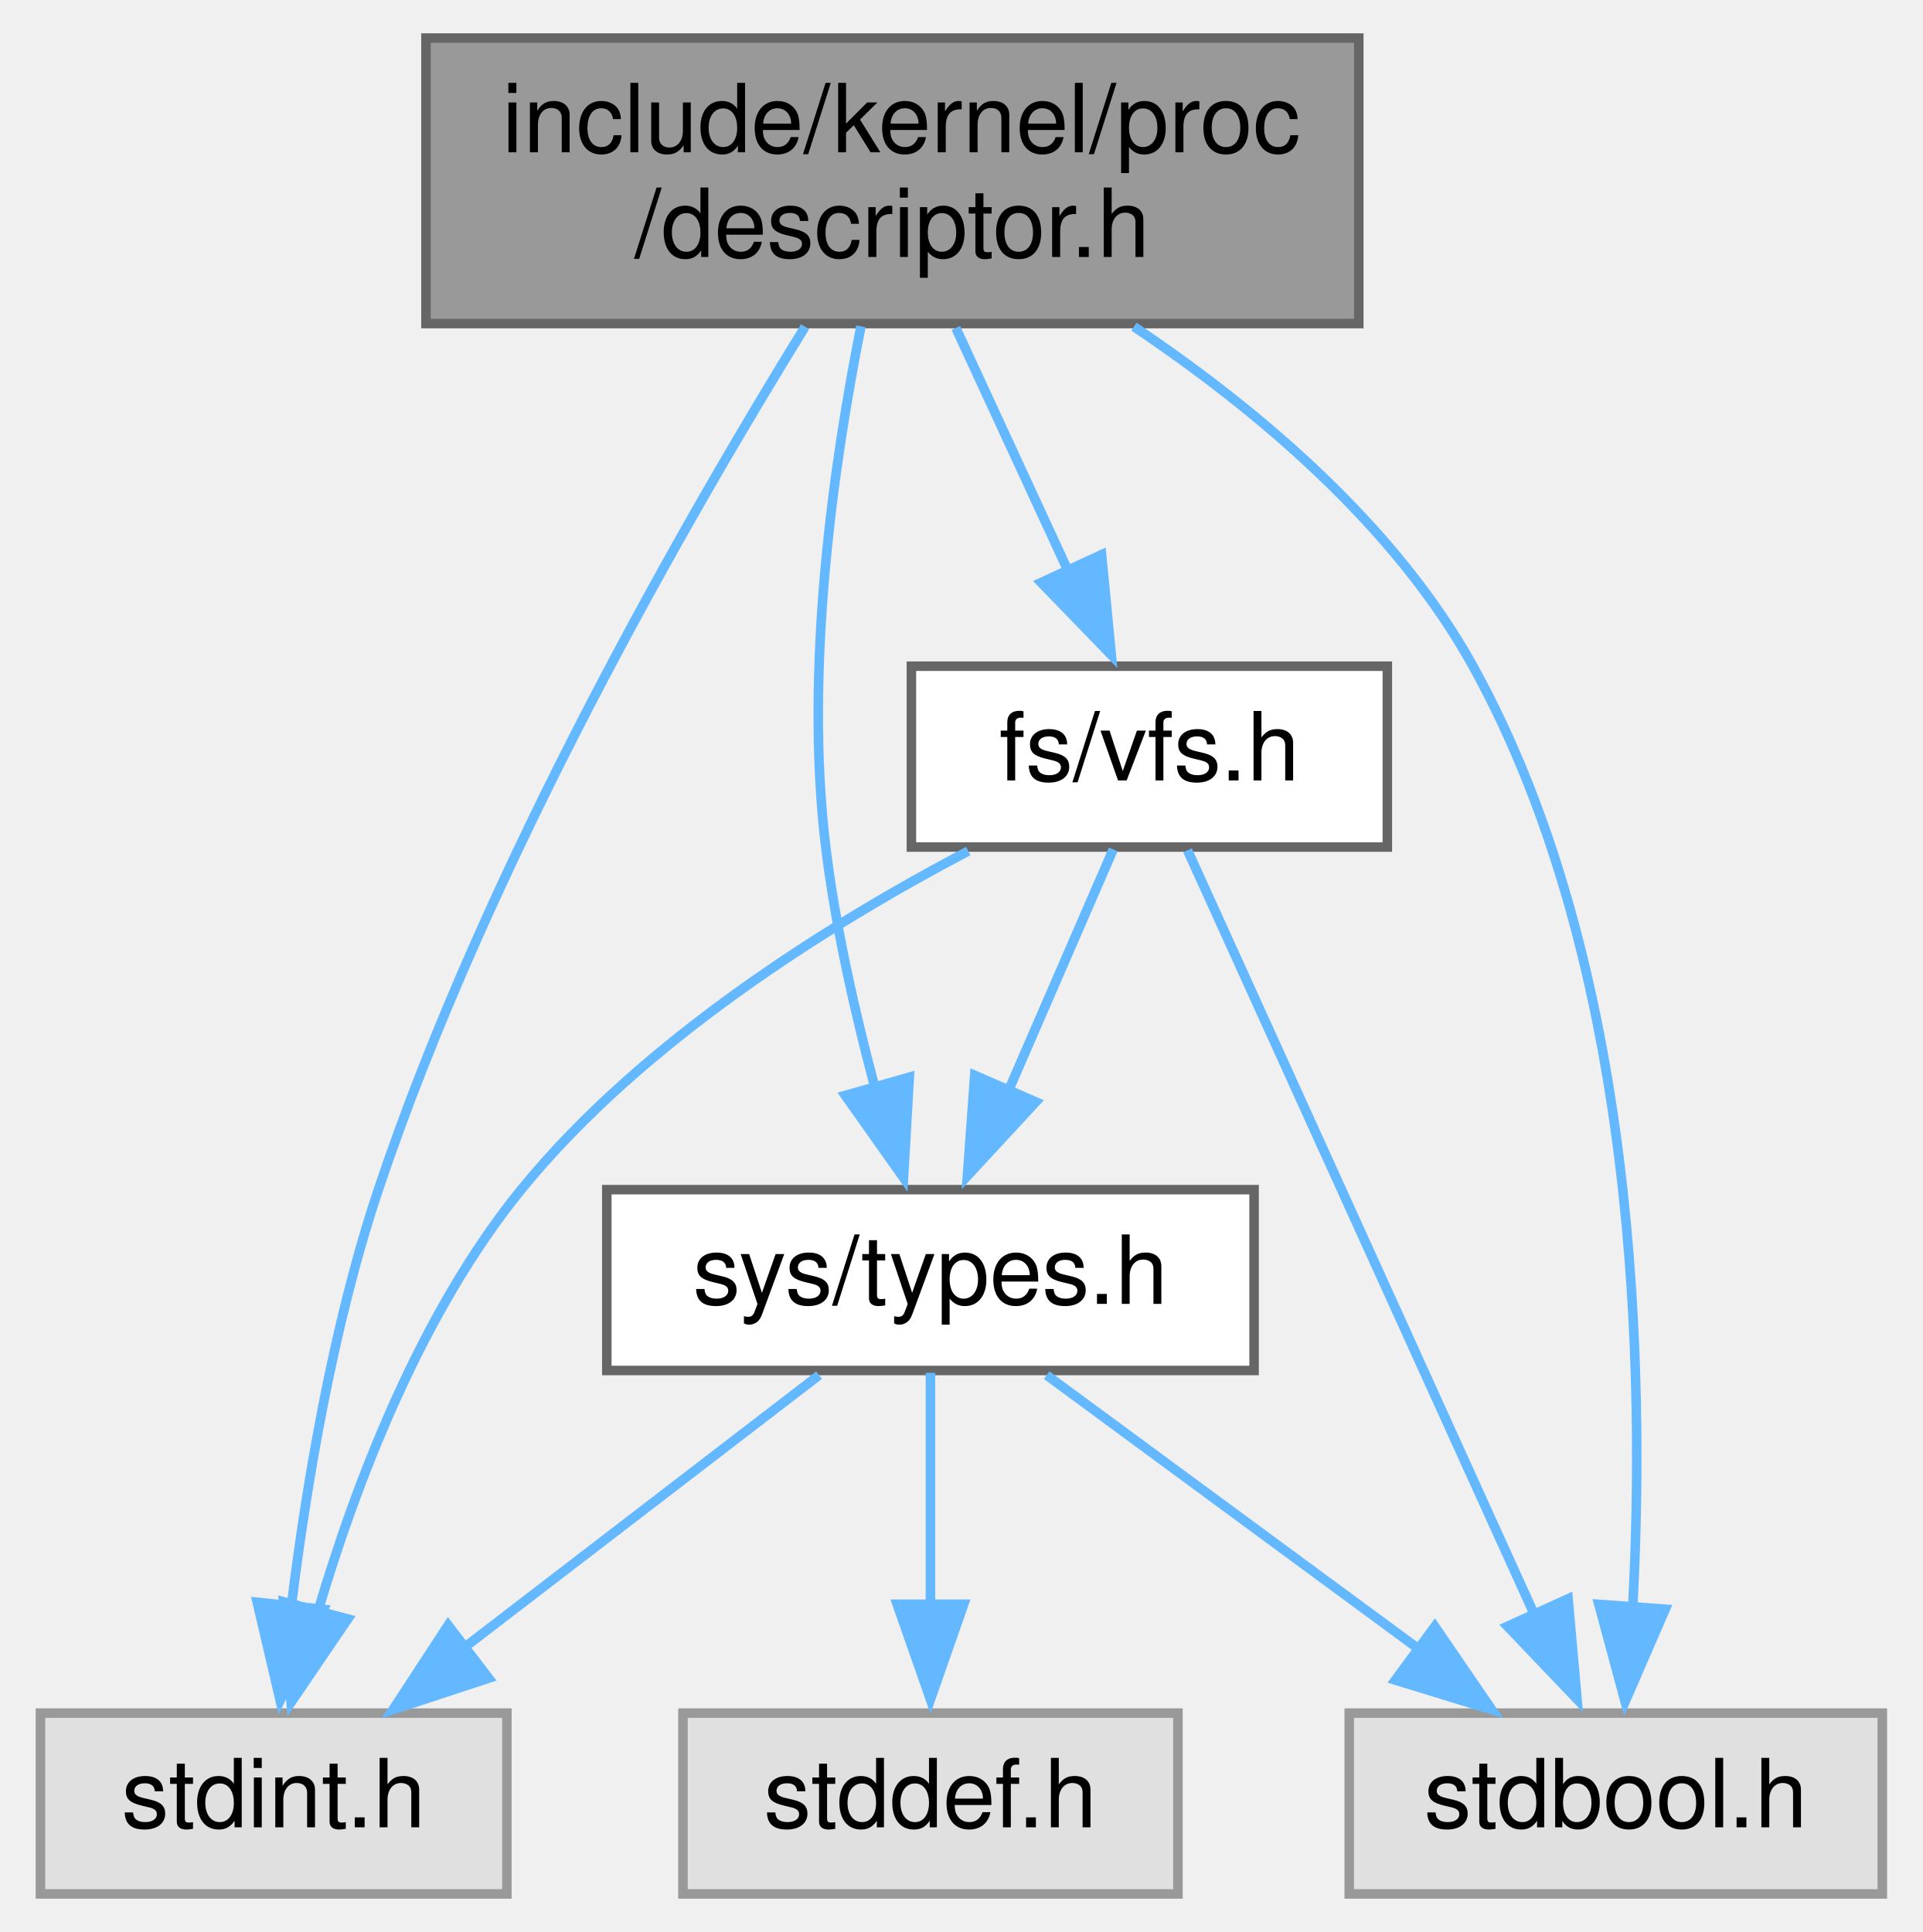
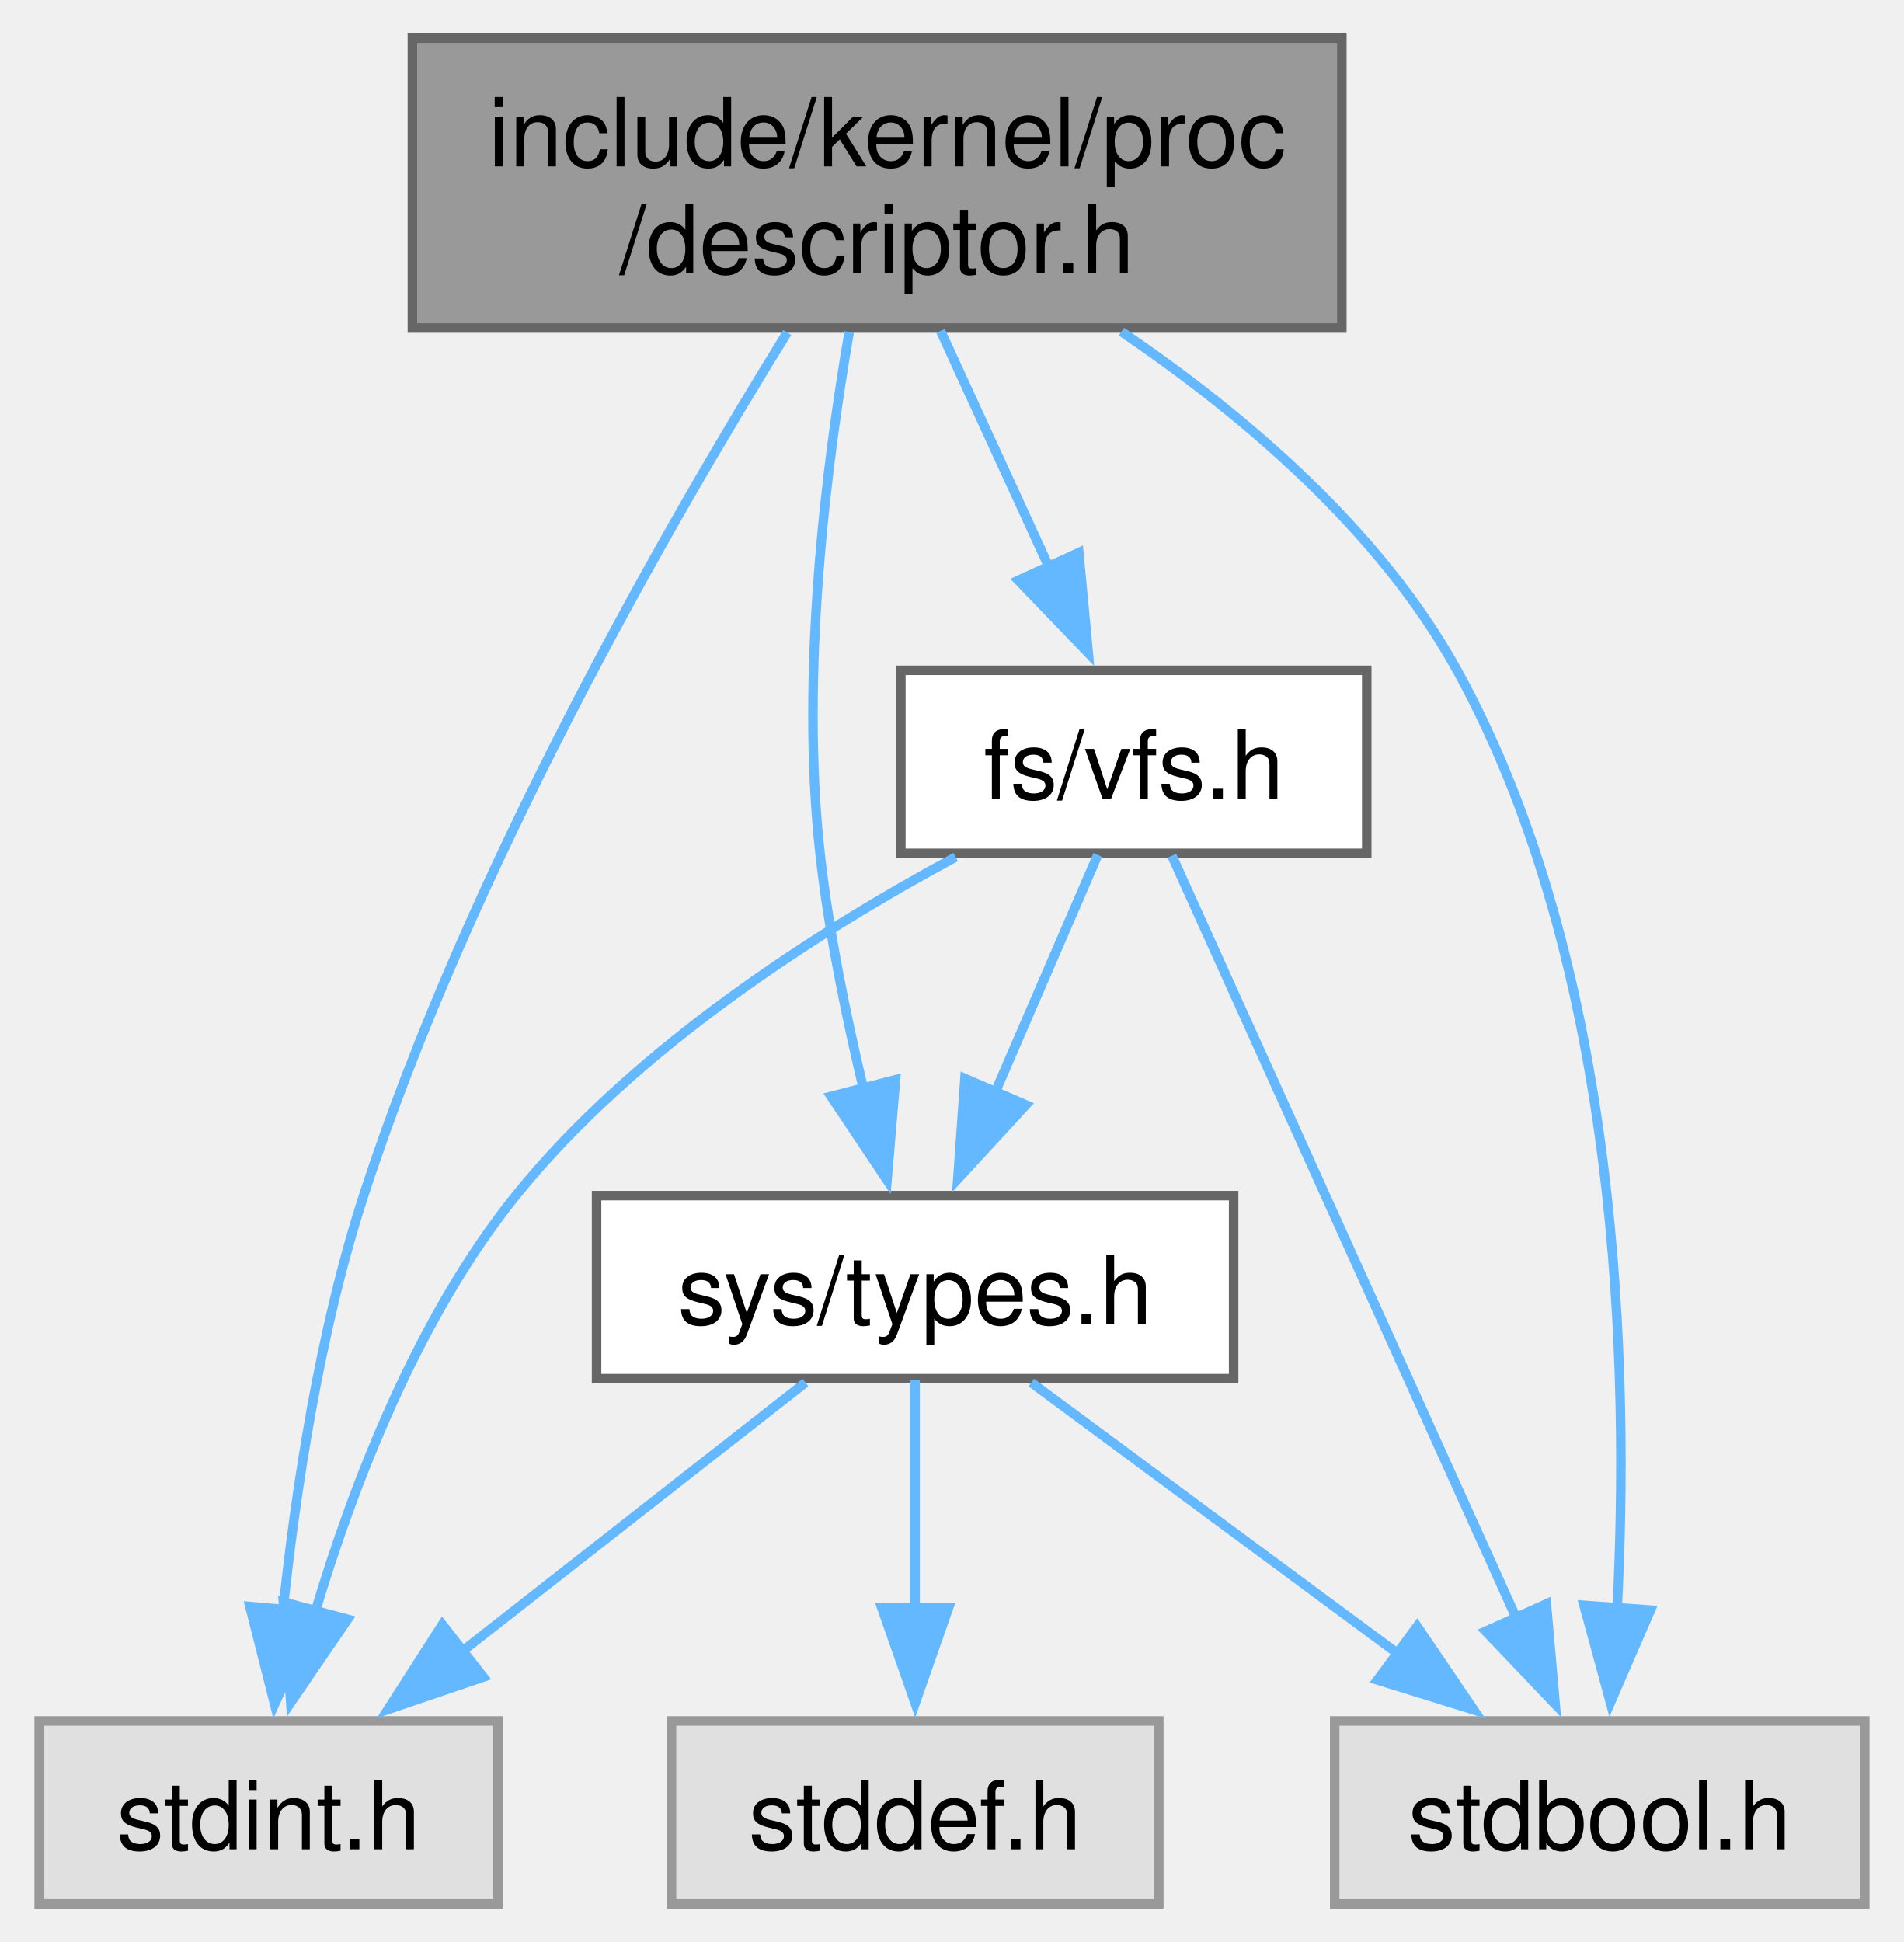
- <svg xmlns="http://www.w3.org/2000/svg" xmlns:xlink="http://www.w3.org/1999/xlink" width="202pt" height="203pt" viewBox="0.00 0.00 201.50 203.00">
-   <g id="graph0" class="graph" transform="scale(1 1) rotate(0) translate(4 199)">
+ <svg xmlns="http://www.w3.org/2000/svg" xmlns:xlink="http://www.w3.org/1999/xlink" width="200pt" height="204pt" viewBox="0.00 0.00 200.00 204.25">
+   <g id="graph0" class="graph" transform="scale(1 1) rotate(0) translate(4 200.25)">
    <g id="Node000001" class="node">
      <g id="a_Node000001">
        <a xlink:title=" ">
-           <polygon fill="#999999" stroke="#666666" points="138.5,-195 40.5,-195 40.5,-165 138.5,-165 138.5,-195" />
-           <text text-anchor="start" x="48.5" y="-183" font-family="Helvetica,sans-Serif" font-size="10.00">include/kernel/proc</text>
-           <text text-anchor="middle" x="89.5" y="-172" font-family="Helvetica,sans-Serif" font-size="10.00">/descriptor.h</text>
+           <polygon fill="#999999" stroke="#666666" points="137,-196.25 39.25,-196.25 39.25,-165.75 137,-165.75 137,-196.25" />
+           <text text-anchor="start" x="47.25" y="-182.75" font-family="Helvetica,sans-Serif" font-size="10.00">include/kernel/proc</text>
+           <text text-anchor="middle" x="88.12" y="-171.5" font-family="Helvetica,sans-Serif" font-size="10.00">/descriptor.h</text>
        </a>
      </g>
    </g>
    <g id="Node000002" class="node">
      <g id="a_Node000002">
        <a xlink:href="vfs_8h.html" target="_top" xlink:title=" ">
-           <polygon fill="white" stroke="#666666" points="141.5,-129 91.5,-129 91.5,-110 141.5,-110 141.5,-129" />
-           <text text-anchor="middle" x="116.5" y="-117" font-family="Helvetica,sans-Serif" font-size="10.00">fs/vfs.h</text>
+           <polygon fill="white" stroke="#666666" points="139.62,-129.75 90.62,-129.75 90.62,-110.5 139.62,-110.5 139.62,-129.75" />
+           <text text-anchor="middle" x="115.12" y="-116.25" font-family="Helvetica,sans-Serif" font-size="10.00">fs/vfs.h</text>
        </a>
      </g>
    </g>
    <g id="edge1_Node000001_Node000002" class="edge">
      <g id="a_edge1_Node000001_Node000002">
        <a xlink:title=" ">
-           <path fill="none" stroke="#63b8ff" d="M96.17,-164.54C99.74,-156.82 104.16,-147.24 107.97,-138.99" />
-           <polygon fill="#63b8ff" stroke="#63b8ff" points="111.48,-140.72 112.5,-130.18 105.13,-137.79 111.48,-140.72" />
+           <path fill="none" stroke="#63b8ff" d="M94.8,-165.45C98.24,-157.95 102.48,-148.7 106.2,-140.6" />
+           <polygon fill="#63b8ff" stroke="#63b8ff" points="109.34,-142.13 110.33,-131.58 102.98,-139.21 109.34,-142.13" />
        </a>
      </g>
    </g>
    <g id="Node000003" class="node">
      <g id="a_Node000003">
        <a xlink:title=" ">
-           <polygon fill="#e0e0e0" stroke="#999999" points="193.5,-19 137.5,-19 137.5,0 193.5,0 193.5,-19" />
-           <text text-anchor="middle" x="165.5" y="-7" font-family="Helvetica,sans-Serif" font-size="10.00">stdbool.h</text>
+           <polygon fill="#e0e0e0" stroke="#999999" points="192,-19.25 136.25,-19.25 136.25,0 192,0 192,-19.25" />
+           <text text-anchor="middle" x="164.12" y="-5.75" font-family="Helvetica,sans-Serif" font-size="10.00">stdbool.h</text>
        </a>
      </g>
    </g>
    <g id="edge8_Node000001_Node000003" class="edge">
      <g id="a_edge8_Node000001_Node000003">
        <a xlink:title=" ">
-           <path fill="none" stroke="#63b8ff" d="M114.88,-164.68C127.72,-156.06 142.28,-143.86 150.5,-129 167.84,-97.64 168.6,-54.62 167.27,-29.97" />
-           <polygon fill="#63b8ff" stroke="#63b8ff" points="170.7,-29.92 166.48,-20.2 163.72,-30.43 170.7,-29.92" />
+           <path fill="none" stroke="#63b8ff" d="M113.82,-165.37C126.58,-156.71 140.98,-144.53 149.12,-129.75 166.34,-98.5 167.24,-55.78 165.95,-30.91" />
+           <polygon fill="#63b8ff" stroke="#63b8ff" points="169.46,-30.91 165.25,-21.19 162.47,-31.41 169.46,-30.91" />
        </a>
      </g>
    </g>
    <g id="Node000004" class="node">
      <g id="a_Node000004">
        <a xlink:title=" ">
-           <polygon fill="#e0e0e0" stroke="#999999" points="49,-19 0,-19 0,0 49,0 49,-19" />
-           <text text-anchor="middle" x="24.5" y="-7" font-family="Helvetica,sans-Serif" font-size="10.00">stdint.h</text>
+           <polygon fill="#e0e0e0" stroke="#999999" points="48.25,-19.25 0,-19.25 0,0 48.25,0 48.25,-19.25" />
+           <text text-anchor="middle" x="24.12" y="-5.75" font-family="Helvetica,sans-Serif" font-size="10.00">stdint.h</text>
        </a>
      </g>
    </g>
    <g id="edge9_Node000001_Node000004" class="edge">
      <g id="a_edge9_Node000001_Node000004">
        <a xlink:title=" ">
-           <path fill="none" stroke="#63b8ff" d="M80.33,-164.67C68.19,-145.01 46.96,-108.21 35.5,-74 30.71,-59.69 27.91,-42.83 26.34,-30.08" />
-           <polygon fill="#63b8ff" stroke="#63b8ff" points="29.73,-29.9 25.18,-20.33 22.77,-30.65 29.73,-29.9" />
+           <path fill="none" stroke="#63b8ff" d="M78.67,-165.28C66.4,-145.47 45.25,-108.75 34.12,-74.5 29.49,-60.25 26.97,-43.49 25.62,-30.72" />
+           <polygon fill="#63b8ff" stroke="#63b8ff" points="29.13,-30.67 24.76,-21.02 22.16,-31.29 29.13,-30.67" />
        </a>
      </g>
    </g>
    <g id="Node000005" class="node">
      <g id="a_Node000005">
        <a xlink:href="types_8h.html" target="_top" xlink:title=" ">
-           <polygon fill="white" stroke="#666666" points="127.5,-74 59.5,-74 59.5,-55 127.5,-55 127.5,-74" />
-           <text text-anchor="middle" x="93.5" y="-62" font-family="Helvetica,sans-Serif" font-size="10.00">sys/types.h</text>
+           <polygon fill="white" stroke="#666666" points="125.62,-74.5 58.62,-74.5 58.62,-55.25 125.62,-55.25 125.62,-74.5" />
+           <text text-anchor="middle" x="92.12" y="-61" font-family="Helvetica,sans-Serif" font-size="10.00">sys/types.h</text>
        </a>
      </g>
    </g>
    <g id="edge10_Node000001_Node000005" class="edge">
      <g id="a_edge10_Node000001_Node000005">
        <a xlink:title=" ">
-           <path fill="none" stroke="#63b8ff" d="M86.2,-164.71C83.41,-150.74 80.2,-128.88 82.5,-110 83.52,-101.61 85.59,-92.51 87.66,-84.75" />
-           <polygon fill="#63b8ff" stroke="#63b8ff" points="91.28,-85.82 90.67,-75.25 84.55,-83.9 91.28,-85.82" />
+           <path fill="none" stroke="#63b8ff" d="M85.19,-165.34C82.76,-151.26 80.03,-129.4 82.12,-110.5 83.03,-102.31 84.85,-93.43 86.68,-85.76" />
+           <polygon fill="#63b8ff" stroke="#63b8ff" points="90.06,-86.69 89.17,-76.13 83.28,-84.94 90.06,-86.69" />
        </a>
      </g>
    </g>
    <g id="edge2_Node000002_Node000003" class="edge">
      <g id="a_edge2_Node000002_Node000003">
        <a xlink:title=" ">
-           <path fill="none" stroke="#63b8ff" d="M120.51,-109.66C128.44,-92.18 146.29,-52.84 156.97,-29.3" />
-           <polygon fill="#63b8ff" stroke="#63b8ff" points="160.49,-31.01 161.43,-20.46 154.12,-28.12 160.49,-31.01" />
+           <path fill="none" stroke="#63b8ff" d="M119.13,-110.25C127.03,-92.76 144.75,-53.52 155.45,-29.84" />
+           <polygon fill="#63b8ff" stroke="#63b8ff" points="158.51,-31.56 159.44,-21.01 152.13,-28.68 158.51,-31.56" />
        </a>
      </g>
    </g>
    <g id="edge3_Node000002_Node000004" class="edge">
      <g id="a_edge3_Node000002_Node000004">
        <a xlink:title=" ">
-           <path fill="none" stroke="#63b8ff" d="M97.47,-109.58C82.91,-101.92 63.24,-89.65 50.5,-74 39.92,-60.99 33.11,-43.09 29.13,-29.61" />
-           <polygon fill="#63b8ff" stroke="#63b8ff" points="32.29,-28.89 26.33,-20.13 25.53,-30.7 32.29,-28.89" />
+           <path fill="none" stroke="#63b8ff" d="M96.38,-110.11C82.04,-102.39 62.66,-90.07 50.12,-74.5 39.78,-61.65 33.04,-44.12 29.02,-30.68" />
+           <polygon fill="#63b8ff" stroke="#63b8ff" points="32.44,-29.94 26.46,-21.19 25.68,-31.76 32.44,-29.94" />
        </a>
      </g>
    </g>
    <g id="edge4_Node000002_Node000005" class="edge">
      <g id="a_edge4_Node000002_Node000005">
        <a xlink:title=" ">
-           <path fill="none" stroke="#63b8ff" d="M112.7,-109.75C109.72,-102.88 105.47,-93.08 101.72,-84.45" />
-           <polygon fill="#63b8ff" stroke="#63b8ff" points="104.57,-83.22 97.38,-75.44 98.15,-86.01 104.57,-83.22" />
+           <path fill="none" stroke="#63b8ff" d="M111.33,-110.33C108.38,-103.51 104.19,-93.81 100.47,-85.2" />
+           <polygon fill="#63b8ff" stroke="#63b8ff" points="103.78,-84.04 96.61,-76.25 97.36,-86.82 103.78,-84.04" />
        </a>
      </g>
    </g>
    <g id="edge5_Node000005_Node000003" class="edge">
      <g id="a_edge5_Node000005_Node000003">
        <a xlink:title=" ">
-           <path fill="none" stroke="#63b8ff" d="M105.71,-54.51C116.43,-46.62 132.24,-34.98 144.91,-25.65" />
-           <polygon fill="#63b8ff" stroke="#63b8ff" points="146.49,-28.1 152.47,-19.36 142.34,-22.47 146.49,-28.1" />
+           <path fill="none" stroke="#63b8ff" d="M104.34,-54.84C114.95,-46.99 130.56,-35.45 143.17,-26.12" />
+           <polygon fill="#63b8ff" stroke="#63b8ff" points="144.92,-29.19 150.87,-20.42 140.75,-23.56 144.92,-29.19" />
        </a>
      </g>
    </g>
    <g id="edge7_Node000005_Node000004" class="edge">
      <g id="a_edge7_Node000005_Node000004">
        <a xlink:title=" ">
-           <path fill="none" stroke="#63b8ff" d="M81.8,-54.51C71.62,-46.7 56.67,-35.21 44.58,-25.93" />
-           <polygon fill="#63b8ff" stroke="#63b8ff" points="47.09,-22.67 37.03,-19.36 42.83,-28.23 47.09,-22.67" />
+           <path fill="none" stroke="#63b8ff" d="M80.59,-54.84C70.66,-47.07 56.11,-35.67 44.27,-26.4" />
+           <polygon fill="#63b8ff" stroke="#63b8ff" points="46.71,-23.87 36.68,-20.46 42.4,-29.38 46.71,-23.87" />
        </a>
      </g>
    </g>
    <g id="Node000006" class="node">
      <g id="a_Node000006">
        <a xlink:title=" ">
-           <polygon fill="#e0e0e0" stroke="#999999" points="119.5,-19 67.5,-19 67.5,0 119.5,0 119.5,-19" />
-           <text text-anchor="middle" x="93.5" y="-7" font-family="Helvetica,sans-Serif" font-size="10.00">stddef.h</text>
+           <polygon fill="#e0e0e0" stroke="#999999" points="117.75,-19.25 66.5,-19.25 66.5,0 117.75,0 117.75,-19.25" />
+           <text text-anchor="middle" x="92.12" y="-5.75" font-family="Helvetica,sans-Serif" font-size="10.00">stddef.h</text>
        </a>
      </g>
    </g>
    <g id="edge6_Node000005_Node000006" class="edge">
      <g id="a_edge6_Node000005_Node000006">
        <a xlink:title=" ">
-           <path fill="none" stroke="#63b8ff" d="M93.5,-54.75C93.5,-48.11 93.5,-38.73 93.5,-30.31" />
-           <polygon fill="#63b8ff" stroke="#63b8ff" points="97,-30.44 93.5,-20.44 90,-30.44 97,-30.44" />
+           <path fill="none" stroke="#63b8ff" d="M92.12,-55.08C92.12,-48.57 92.12,-39.42 92.12,-31.12" />
+           <polygon fill="#63b8ff" stroke="#63b8ff" points="95.63,-31.12 92.13,-21.12 88.63,-31.12 95.63,-31.12" />
        </a>
      </g>
    </g>
  </g>
</svg>
